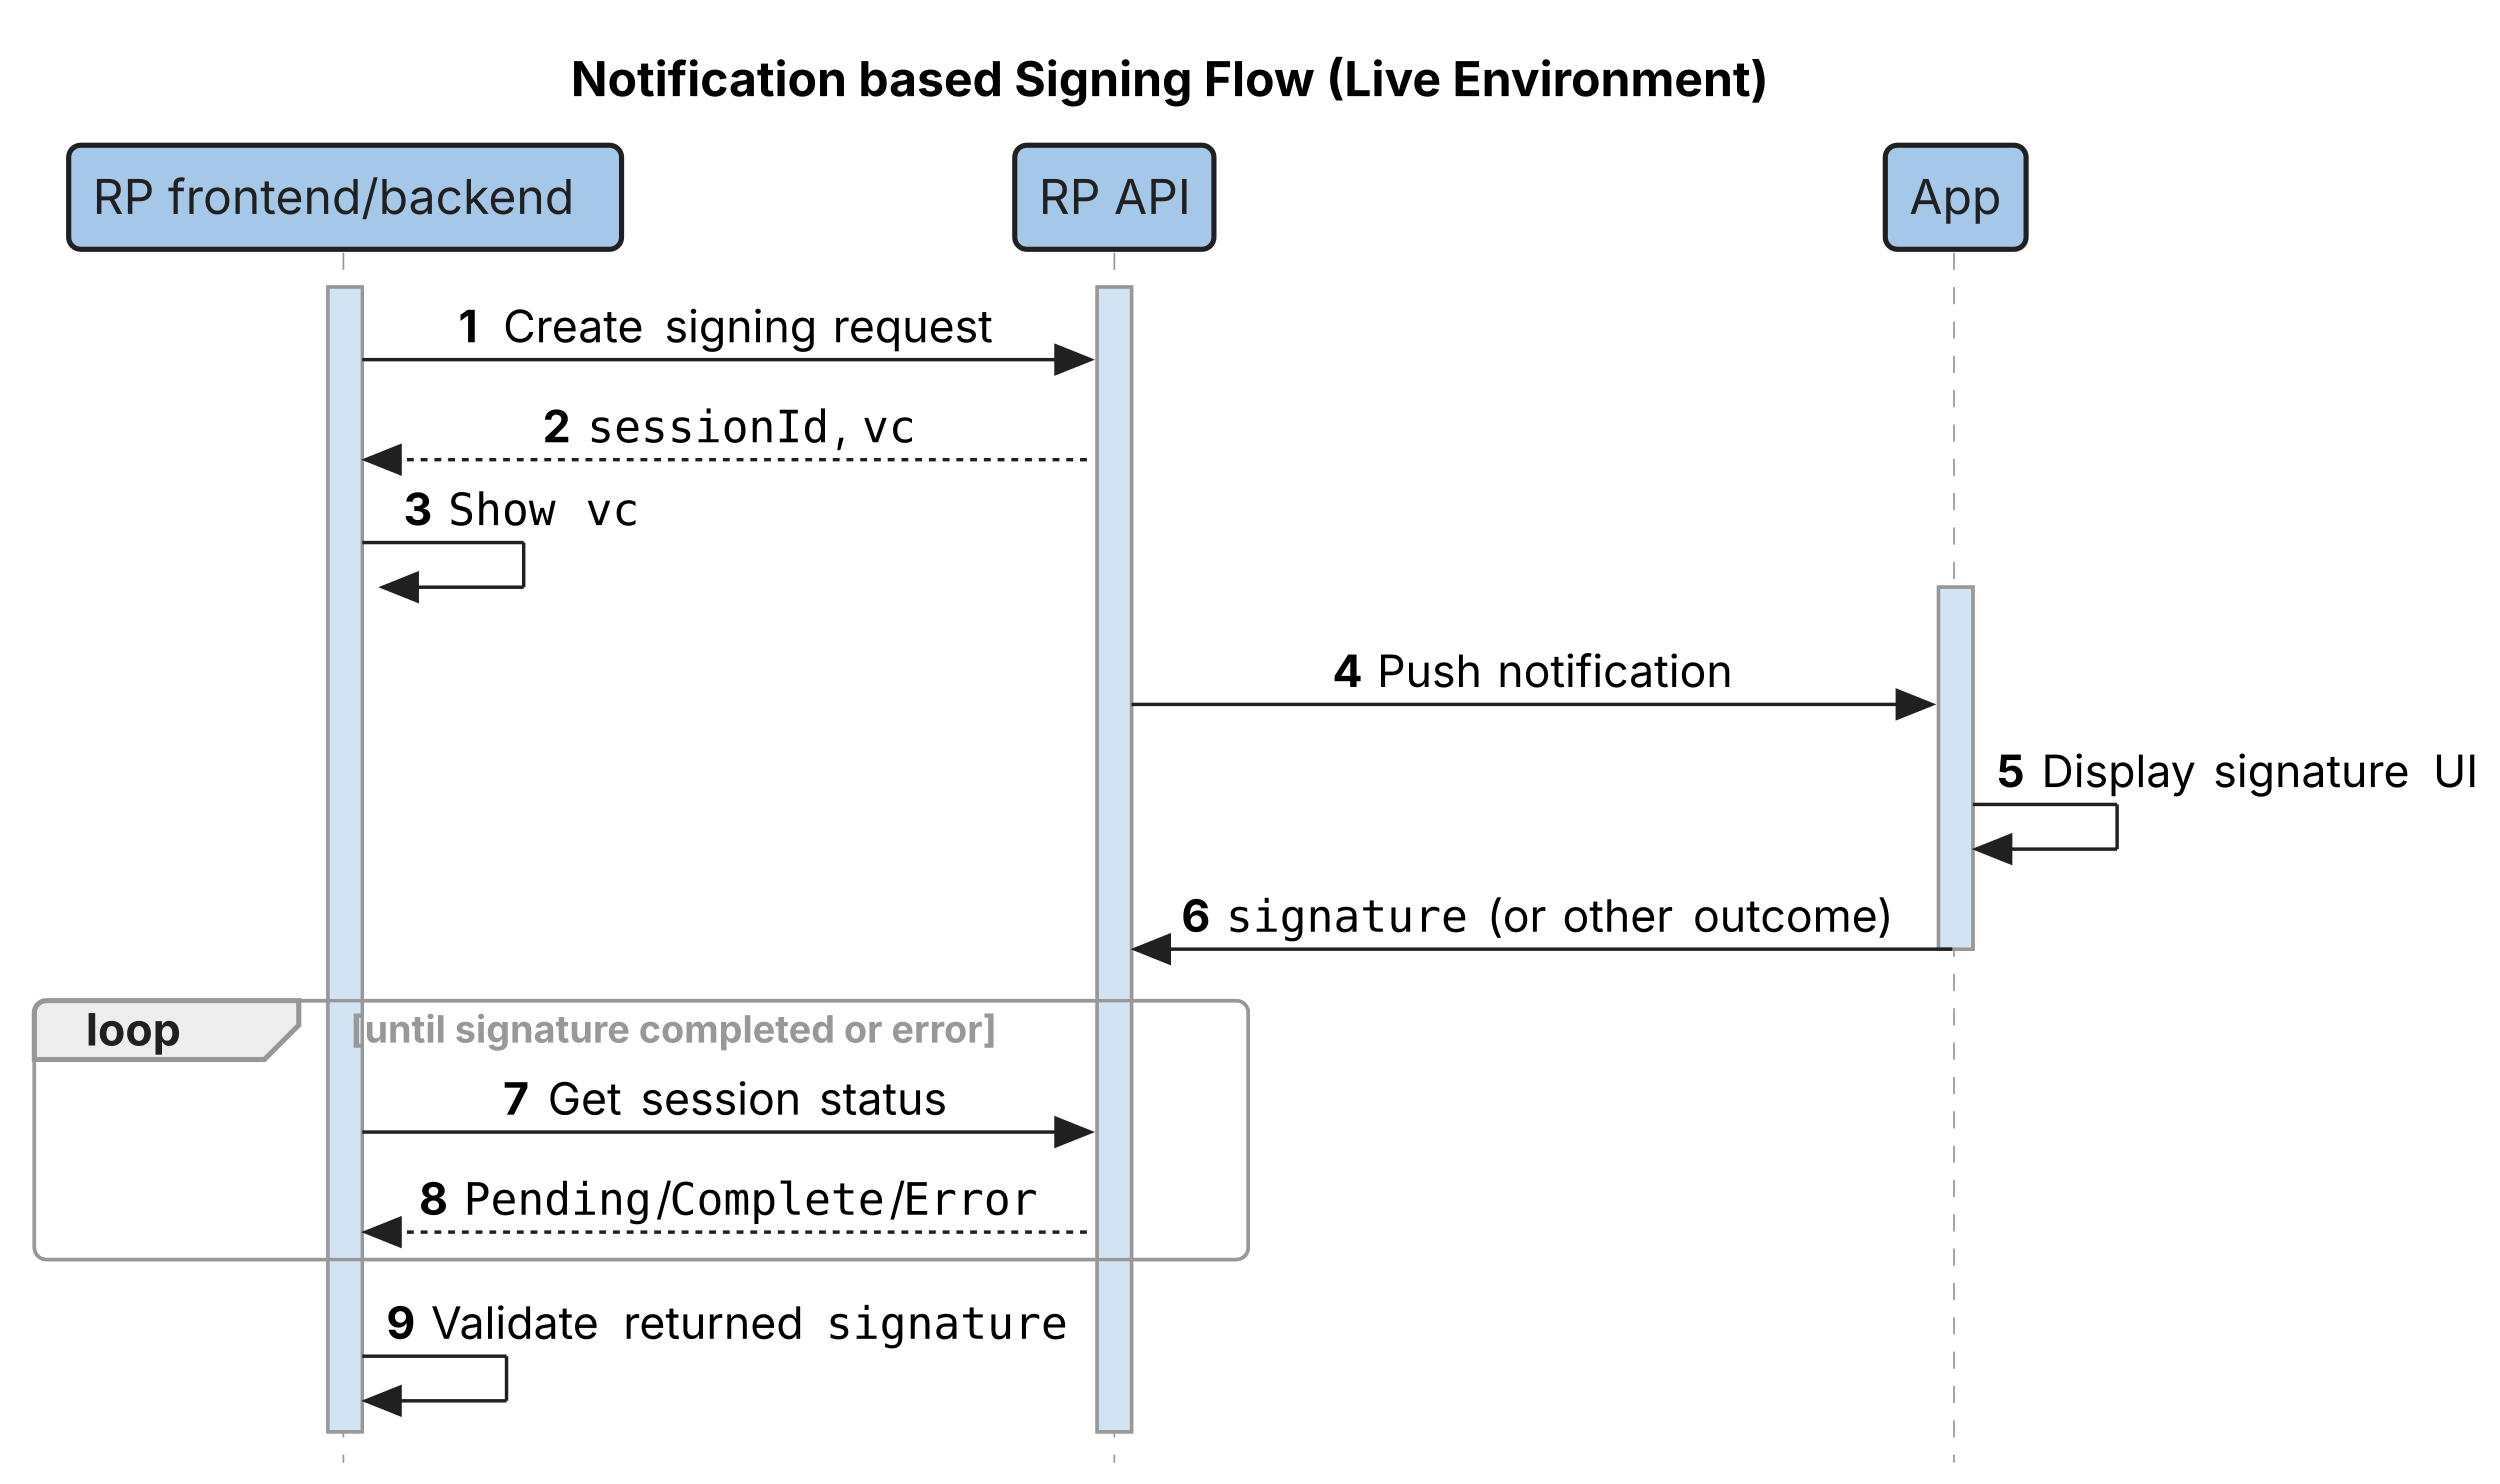
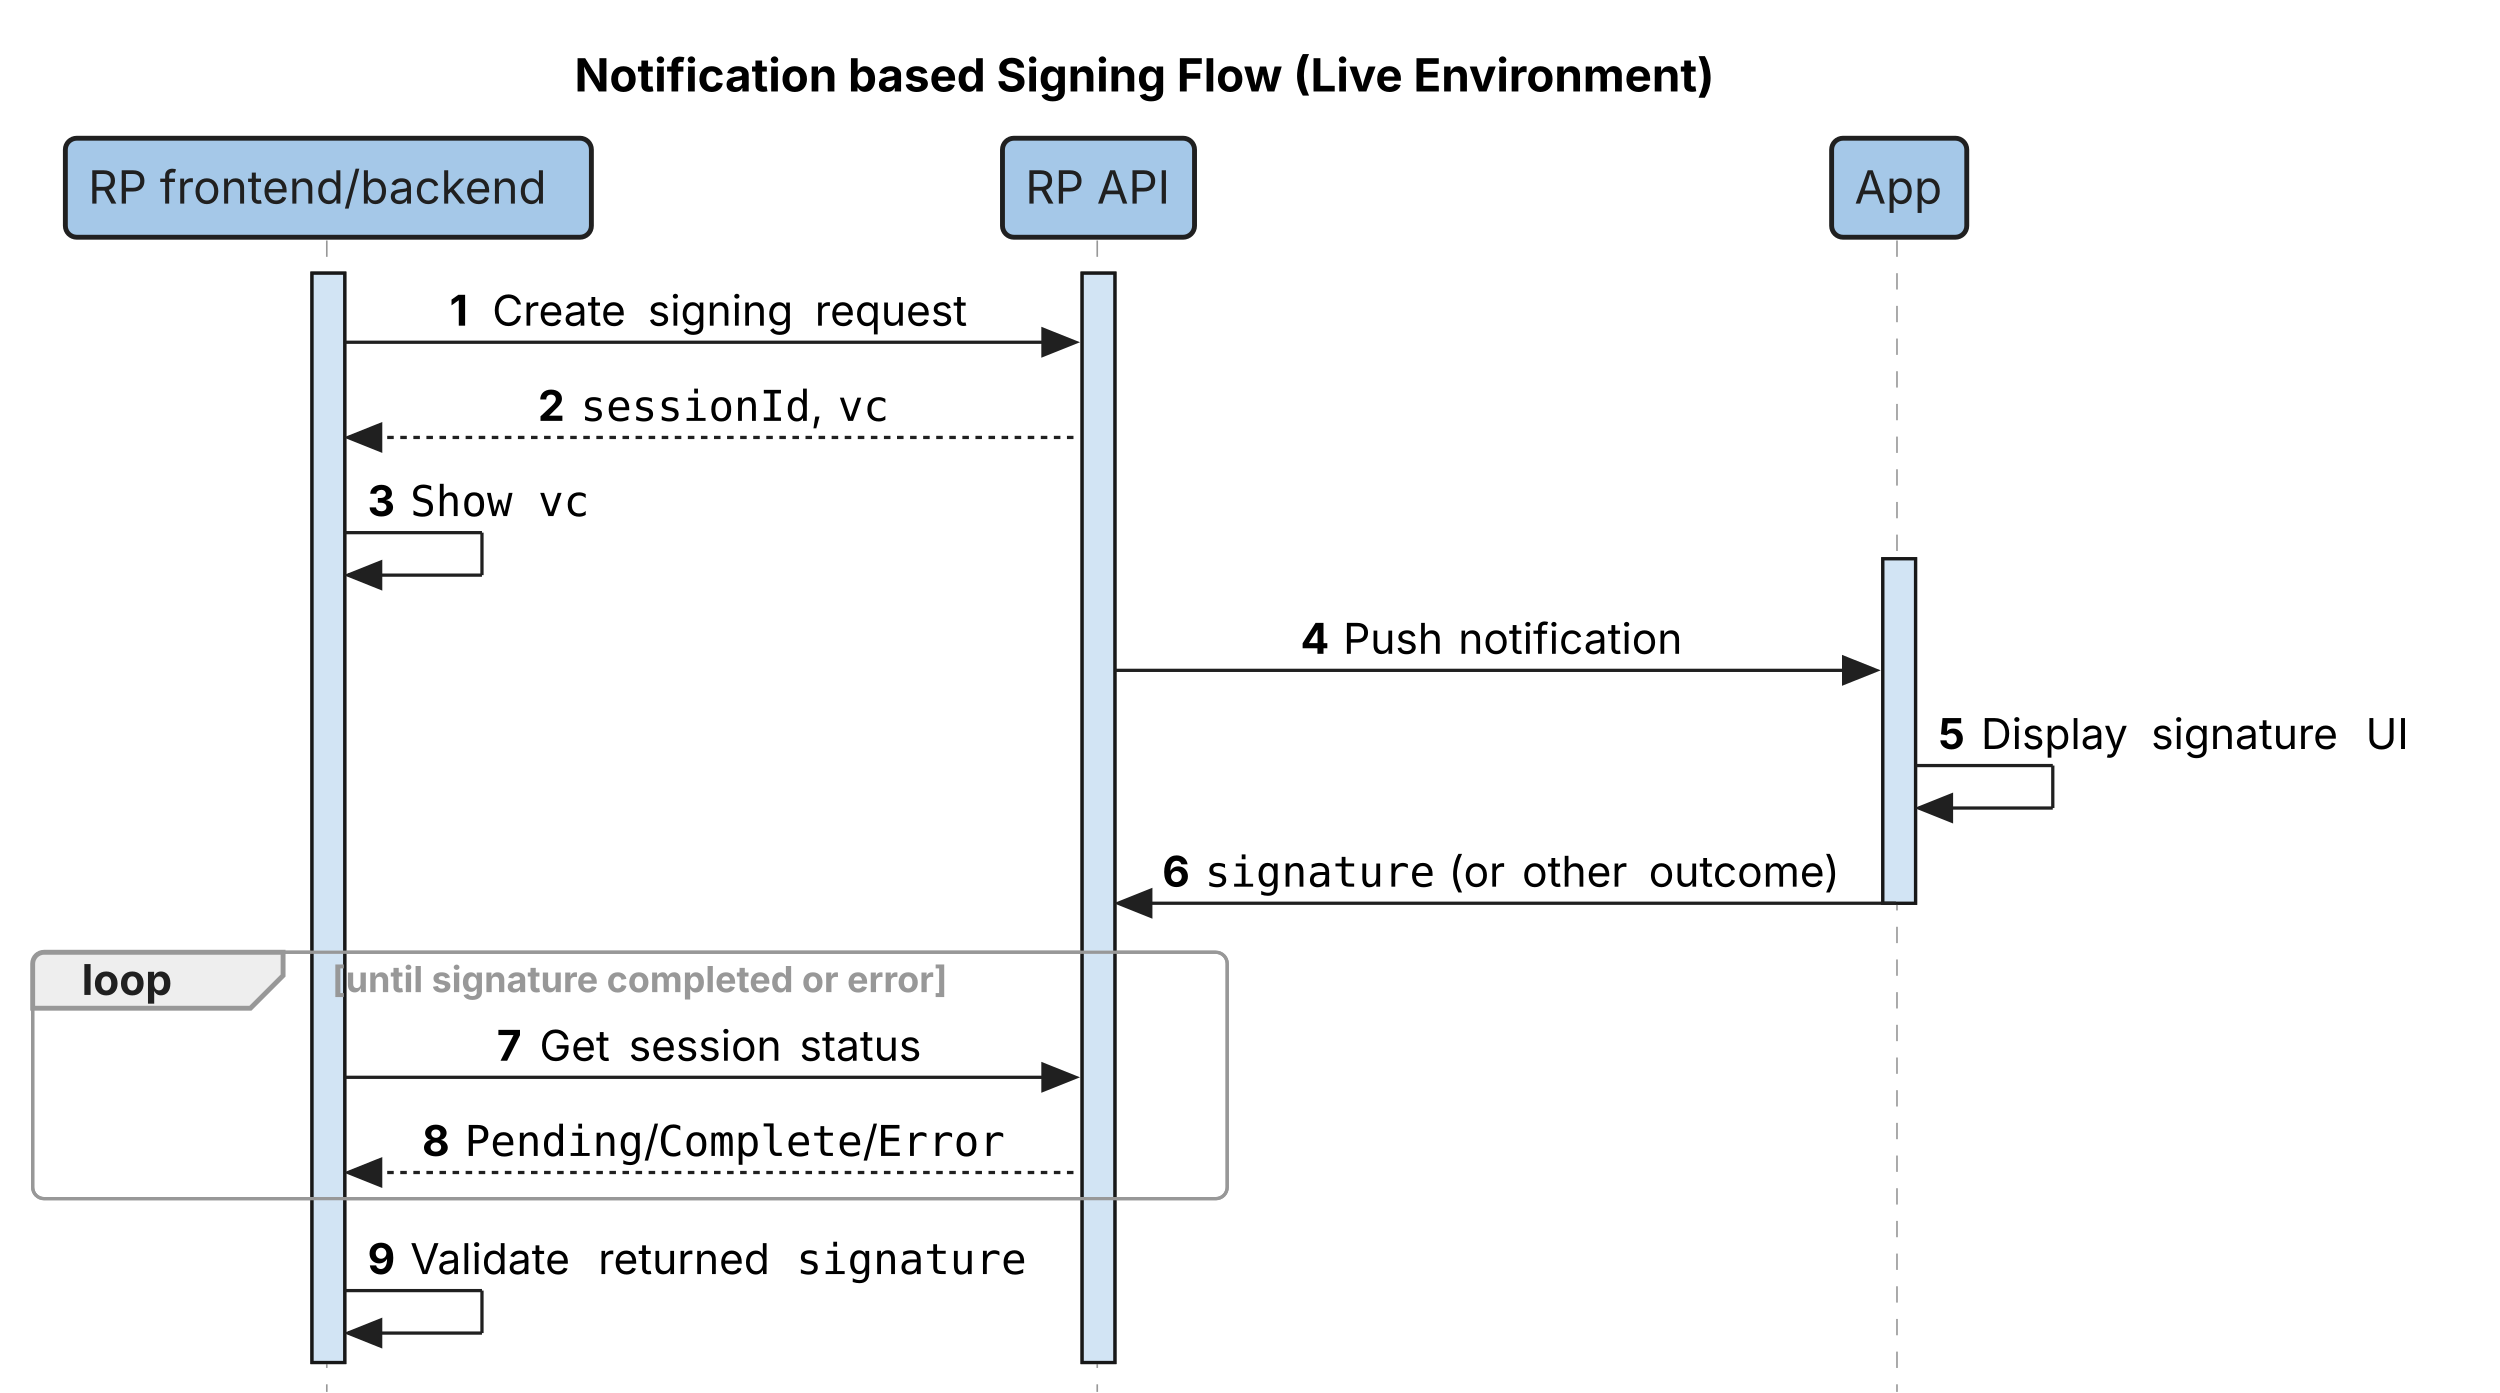
- <svg xmlns="http://www.w3.org/2000/svg" contentStyleType="text/css" height="432px" preserveAspectRatio="none" style="width:728px;height:432px;" version="1.1" viewBox="0 0 728 432" width="728px" zoomAndPan="magnify">
+ <svg xmlns="http://www.w3.org/2000/svg" contentStyleType="text/css" data-diagram-type="SEQUENCE" height="426px" preserveAspectRatio="none" style="width:765px;height:426px;" version="1.1" viewBox="0 0 765 426" width="765px" zoomAndPan="magnify">
  <defs />
  <g>
-     <text fill="#000000" font-family="Inter" font-size="14" font-weight="bold" lengthAdjust="spacing" textLength="400" x="166.25" y="27.995">Notification based Signing Flow (Live Environment)</text>
-     <rect fill="#D2E4F4" height="333.328" style="stroke:#989898;stroke-width:1.0;" width="10" x="95.5" y="83.594" />
-     <rect fill="#D2E4F4" height="333.328" style="stroke:#989898;stroke-width:1.0;" width="10" x="319.5" y="83.594" />
-     <rect fill="#D2E4F4" height="105.398" style="stroke:#989898;stroke-width:1.0;" width="10" x="564.5" y="170.992" />
-     <rect fill="none" height="75.398" rx="3.5" ry="3.5" style="stroke:#989898;stroke-width:1.0;" width="353.5" x="10" y="291.391" />
-     <line style="stroke:#989898;stroke-width:0.5;stroke-dasharray:5.0,5.0;" x1="100" x2="100" y1="73.594" y2="425.922" />
-     <line style="stroke:#989898;stroke-width:0.5;stroke-dasharray:5.0,5.0;" x1="324.5" x2="324.5" y1="73.594" y2="425.922" />
-     <line style="stroke:#989898;stroke-width:0.5;stroke-dasharray:5.0,5.0;" x1="569" x2="569" y1="73.594" y2="425.922" />
-     <rect fill="#A5C8E8" height="30.297" rx="3.5" ry="3.5" style="stroke:#202020;stroke-width:1.5;" width="161" x="20" y="42.297" />
-     <text fill="#202020" font-family="Inter" font-size="14" lengthAdjust="spacing" textLength="147" x="27" y="62.292">RP frontend/backend</text>
-     <rect fill="#A5C8E8" height="30.297" rx="3.5" ry="3.5" style="stroke:#202020;stroke-width:1.5;" width="58" x="295.5" y="42.297" />
-     <text fill="#202020" font-family="Inter" font-size="14" lengthAdjust="spacing" textLength="44" x="302.5" y="62.292">RP API</text>
-     <rect fill="#A5C8E8" height="30.297" rx="3.5" ry="3.5" style="stroke:#202020;stroke-width:1.5;" width="41" x="549" y="42.297" />
-     <text fill="#202020" font-family="Inter" font-size="14" lengthAdjust="spacing" textLength="27" x="556" y="62.292">App</text>
-     <rect fill="#D2E4F4" height="333.328" style="stroke:#989898;stroke-width:1.0;" width="10" x="95.5" y="83.594" />
-     <rect fill="#D2E4F4" height="333.328" style="stroke:#989898;stroke-width:1.0;" width="10" x="319.5" y="83.594" />
-     <rect fill="#D2E4F4" height="105.398" style="stroke:#989898;stroke-width:1.0;" width="10" x="564.5" y="170.992" />
-     <polygon fill="#202020" points="307.5,100.727,317.5,104.727,307.5,108.727" style="stroke:#202020;stroke-width:1.0;" />
-     <line style="stroke:#202020;stroke-width:1.0;" x1="105.5" x2="313.5" y1="104.727" y2="104.727" />
-     <text fill="#000000" font-family="Inter" font-size="13" font-weight="bold" lengthAdjust="spacing" textLength="9" x="133.5" y="99.661">1</text>
-     <text fill="#000000" font-family="Inter" font-size="13" lengthAdjust="spacing" textLength="43" x="146.5" y="99.661">Create</text>
-     <text fill="#000000" font-family="Inter" font-size="13" lengthAdjust="spacing" textLength="4" x="189.5" y="99.661"> </text>
-     <text fill="#000000" font-family="Inter" font-size="13" lengthAdjust="spacing" textLength="45" x="193.5" y="99.661">signing</text>
-     <text fill="#000000" font-family="Inter" font-size="13" lengthAdjust="spacing" textLength="4" x="238.5" y="99.661"> </text>
-     <text fill="#000000" font-family="Inter" font-size="13" lengthAdjust="spacing" textLength="49" x="242.5" y="99.661">request</text>
-     <polygon fill="#202020" points="116.5,129.859,106.5,133.859,116.5,137.859" style="stroke:#202020;stroke-width:1.0;" />
-     <line style="stroke:#202020;stroke-width:1.0;stroke-dasharray:2.0,2.0;" x1="110.5" x2="318.5" y1="133.859" y2="133.859" />
-     <text fill="#000000" font-family="Inter" font-size="13" font-weight="bold" lengthAdjust="spacing" textLength="9" x="158" y="128.793">2</text>
-     <text fill="#000000" font-family="monospace" font-size="13" lengthAdjust="spacing" textLength="72" x="171" y="128.793">sessionId</text>
-     <text fill="#000000" font-family="Inter" font-size="13" lengthAdjust="spacing" textLength="4" x="243" y="128.793">,</text>
-     <text fill="#000000" font-family="Inter" font-size="13" lengthAdjust="spacing" textLength="4" x="247" y="128.793"> </text>
-     <text fill="#000000" font-family="monospace" font-size="13" lengthAdjust="spacing" textLength="16" x="251" y="128.793">vc</text>
-     <line style="stroke:#202020;stroke-width:1.0;" x1="105.5" x2="152.5" y1="157.992" y2="157.992" />
-     <line style="stroke:#202020;stroke-width:1.0;" x1="152.5" x2="152.5" y1="157.992" y2="170.992" />
-     <line style="stroke:#202020;stroke-width:1.0;" x1="111.5" x2="152.5" y1="170.992" y2="170.992" />
-     <polygon fill="#202020" points="121.5,166.992,111.5,170.992,121.5,174.992" style="stroke:#202020;stroke-width:1.0;" />
-     <text fill="#000000" font-family="Inter" font-size="13" font-weight="bold" lengthAdjust="spacing" textLength="9" x="117.5" y="152.926">3</text>
-     <text fill="#000000" font-family="monospace" font-size="13" lengthAdjust="spacing" textLength="32" x="130.5" y="152.926">Show</text>
-     <text fill="#000000" font-family="monospace" font-size="13" lengthAdjust="spacing" textLength="8" x="162.5" y="152.926"> </text>
-     <text fill="#000000" font-family="monospace" font-size="13" lengthAdjust="spacing" textLength="16" x="170.5" y="152.926">vc</text>
-     <polygon fill="#202020" points="552.5,201.125,562.5,205.125,552.5,209.125" style="stroke:#202020;stroke-width:1.0;" />
-     <line style="stroke:#202020;stroke-width:1.0;" x1="329.5" x2="558.5" y1="205.125" y2="205.125" />
-     <text fill="#000000" font-family="Inter" font-size="13" font-weight="bold" lengthAdjust="spacing" textLength="9" x="388" y="200.059">4</text>
-     <text fill="#000000" font-family="Inter" font-size="13" lengthAdjust="spacing" textLength="31" x="401" y="200.059">Push</text>
-     <text fill="#000000" font-family="Inter" font-size="13" lengthAdjust="spacing" textLength="4" x="432" y="200.059"> </text>
-     <text fill="#000000" font-family="Inter" font-size="13" lengthAdjust="spacing" textLength="70" x="436" y="200.059">notification</text>
-     <line style="stroke:#202020;stroke-width:1.0;" x1="574.5" x2="616.5" y1="234.258" y2="234.258" />
-     <line style="stroke:#202020;stroke-width:1.0;" x1="616.5" x2="616.5" y1="234.258" y2="247.258" />
-     <line style="stroke:#202020;stroke-width:1.0;" x1="575.5" x2="616.5" y1="247.258" y2="247.258" />
-     <polygon fill="#202020" points="585.5,243.258,575.5,247.258,585.5,251.258" style="stroke:#202020;stroke-width:1.0;" />
-     <text fill="#000000" font-family="Inter" font-size="13" font-weight="bold" lengthAdjust="spacing" textLength="9" x="581.5" y="229.192">5</text>
-     <text fill="#000000" font-family="Inter" font-size="13" lengthAdjust="spacing" textLength="46" x="594.5" y="229.192">Display</text>
-     <text fill="#000000" font-family="Inter" font-size="13" lengthAdjust="spacing" textLength="4" x="640.5" y="229.192"> </text>
-     <text fill="#000000" font-family="Inter" font-size="13" lengthAdjust="spacing" textLength="60" x="644.5" y="229.192">signature</text>
-     <text fill="#000000" font-family="Inter" font-size="13" lengthAdjust="spacing" textLength="4" x="704.5" y="229.192"> </text>
-     <text fill="#000000" font-family="Inter" font-size="13" lengthAdjust="spacing" textLength="13" x="708.5" y="229.192">UI</text>
-     <polygon fill="#202020" points="340.5,272.391,330.5,276.391,340.5,280.391" style="stroke:#202020;stroke-width:1.0;" />
-     <line style="stroke:#202020;stroke-width:1.0;" x1="334.5" x2="568.5" y1="276.391" y2="276.391" />
-     <text fill="#000000" font-family="Inter" font-size="13" font-weight="bold" lengthAdjust="spacing" textLength="9" x="344" y="271.325">6</text>
-     <text fill="#000000" font-family="monospace" font-size="13" lengthAdjust="spacing" textLength="72" x="357" y="271.325">signature</text>
-     <text fill="#000000" font-family="Inter" font-size="13" lengthAdjust="spacing" textLength="4" x="429" y="271.325"> </text>
-     <text fill="#000000" font-family="Inter" font-size="13" lengthAdjust="spacing" textLength="18" x="433" y="271.325">(or</text>
-     <text fill="#000000" font-family="Inter" font-size="13" lengthAdjust="spacing" textLength="4" x="451" y="271.325"> </text>
-     <text fill="#000000" font-family="Inter" font-size="13" lengthAdjust="spacing" textLength="34" x="455" y="271.325">other</text>
-     <text fill="#000000" font-family="Inter" font-size="13" lengthAdjust="spacing" textLength="4" x="489" y="271.325"> </text>
-     <text fill="#000000" font-family="Inter" font-size="13" lengthAdjust="spacing" textLength="62" x="493" y="271.325">outcome)</text>
-     <path d="M13.5,291.391 L87,291.391 L87,298.523 L77,308.523 L10,308.523 L10,294.891 A3.5,3.5 0 0 1 13.5,291.391 " fill="#EEEEEE" style="stroke:#989898;stroke-width:1.5;" />
-     <rect fill="none" height="75.398" rx="3.5" ry="3.5" style="stroke:#989898;stroke-width:1.0;" width="353.5" x="10" y="291.391" />
-     <text fill="#202020" font-family="Inter" font-size="13" font-weight="bold" lengthAdjust="spacing" textLength="32" x="25" y="304.457">loop</text>
-     <text fill="#989898" font-family="Inter" font-size="11" font-weight="bold" lengthAdjust="spacing" textLength="227" x="102" y="303.601">[until signature completed or error]</text>
-     <polygon fill="#202020" points="307.5,325.656,317.5,329.656,307.5,333.656" style="stroke:#202020;stroke-width:1.0;" />
-     <line style="stroke:#202020;stroke-width:1.0;" x1="105.5" x2="313.5" y1="329.656" y2="329.656" />
-     <text fill="#000000" font-family="Inter" font-size="13" font-weight="bold" lengthAdjust="spacing" textLength="9" x="146.5" y="324.59">7</text>
-     <text fill="#000000" font-family="Inter" font-size="13" lengthAdjust="spacing" textLength="23" x="159.5" y="324.59">Get</text>
-     <text fill="#000000" font-family="Inter" font-size="13" lengthAdjust="spacing" textLength="4" x="182.5" y="324.59"> </text>
-     <text fill="#000000" font-family="Inter" font-size="13" lengthAdjust="spacing" textLength="48" x="186.5" y="324.59">session</text>
-     <text fill="#000000" font-family="Inter" font-size="13" lengthAdjust="spacing" textLength="4" x="234.5" y="324.59"> </text>
-     <text fill="#000000" font-family="Inter" font-size="13" lengthAdjust="spacing" textLength="40" x="238.5" y="324.59">status</text>
-     <polygon fill="#202020" points="116.5,354.789,106.5,358.789,116.5,362.789" style="stroke:#202020;stroke-width:1.0;" />
-     <line style="stroke:#202020;stroke-width:1.0;stroke-dasharray:2.0,2.0;" x1="110.5" x2="318.5" y1="358.789" y2="358.789" />
-     <text fill="#000000" font-family="Inter" font-size="13" font-weight="bold" lengthAdjust="spacing" textLength="9" x="122" y="353.723">8</text>
-     <text fill="#000000" font-family="monospace" font-size="13" lengthAdjust="spacing" textLength="56" x="135" y="353.723">Pending</text>
-     <text fill="#000000" font-family="Inter" font-size="13" lengthAdjust="spacing" textLength="4" x="191" y="353.723">/</text>
-     <text fill="#000000" font-family="monospace" font-size="13" lengthAdjust="spacing" textLength="64" x="195" y="353.723">Complete</text>
-     <text fill="#000000" font-family="Inter" font-size="13" lengthAdjust="spacing" textLength="4" x="259" y="353.723">/</text>
-     <text fill="#000000" font-family="monospace" font-size="13" lengthAdjust="spacing" textLength="40" x="263" y="353.723">Error</text>
-     <line style="stroke:#202020;stroke-width:1.0;" x1="105.5" x2="147.5" y1="394.922" y2="394.922" />
-     <line style="stroke:#202020;stroke-width:1.0;" x1="147.5" x2="147.5" y1="394.922" y2="407.922" />
-     <line style="stroke:#202020;stroke-width:1.0;" x1="106.5" x2="147.5" y1="407.922" y2="407.922" />
-     <polygon fill="#202020" points="116.5,403.922,106.5,407.922,116.5,411.922" style="stroke:#202020;stroke-width:1.0;" />
-     <text fill="#000000" font-family="Inter" font-size="13" font-weight="bold" lengthAdjust="spacing" textLength="9" x="112.5" y="389.856">9</text>
-     <text fill="#000000" font-family="Inter" font-size="13" lengthAdjust="spacing" textLength="52" x="125.5" y="389.856">Validate</text>
-     <text fill="#000000" font-family="Inter" font-size="13" lengthAdjust="spacing" textLength="4" x="177.5" y="389.856"> </text>
-     <text fill="#000000" font-family="Inter" font-size="13" lengthAdjust="spacing" textLength="55" x="181.5" y="389.856">returned</text>
-     <text fill="#000000" font-family="Inter" font-size="13" lengthAdjust="spacing" textLength="4" x="236.5" y="389.856"> </text>
-     <text fill="#000000" font-family="monospace" font-size="13" lengthAdjust="spacing" textLength="72" x="240.5" y="389.856">signature</text>
+     <g class="title" data-source-line="186">
+       <text fill="#000000" font-family="Inter" font-size="14" font-weight="700" lengthAdjust="spacing" textLength="406.622" x="175.815" y="27.995">Notification based Signing Flow (Live Environment)</text>
+     </g>
+     <g>
+       <rect fill="#D2E4F4" height="333.328" style="stroke:#181818;stroke-width:1;" width="10" x="95.483" y="83.594" />
+     </g>
+     <g>
+       <rect fill="#D2E4F4" height="333.328" style="stroke:#181818;stroke-width:1;" width="10" x="331.143" y="83.594" />
+     </g>
+     <g>
+       <rect fill="#D2E4F4" height="105.398" style="stroke:#181818;stroke-width:1;" width="10" x="576.152" y="170.992" />
+     </g>
+     <rect fill="none" height="75.398" rx="3.5" ry="3.5" style="stroke:#989898;stroke-width:1;" width="365.527" x="10" y="291.391" />
+     <g class="participant-lifeline" data-entity-uid="part1" data-qualified-name="RP" data-source-line="188" id="part1-lifeline">
+       <g>
+         <rect fill="#000000" fill-opacity="0" height="352.328" width="8" x="96.483" y="73.594" />
+         <line style="stroke:#989898;stroke-width:0.5;stroke-dasharray:5,5;" x1="100" x2="100" y1="73.594" y2="425.922" />
+       </g>
+     </g>
+     <g class="participant-lifeline" data-entity-uid="part2" data-qualified-name="rpapi" data-source-line="189" id="part2-lifeline">
+       <g>
+         <rect fill="#000000" fill-opacity="0" height="352.328" width="8" x="332.143" y="73.594" />
+         <line style="stroke:#989898;stroke-width:0.5;stroke-dasharray:5,5;" x1="335.758" x2="335.758" y1="73.594" y2="425.922" />
+       </g>
+     </g>
+     <g class="participant-lifeline" data-entity-uid="part3" data-qualified-name="app" data-source-line="190" id="part3-lifeline">
+       <g>
+         <rect fill="#000000" fill-opacity="0" height="352.328" width="8" x="577.152" y="73.594" />
+         <line style="stroke:#989898;stroke-width:0.5;stroke-dasharray:5,5;" x1="580.477" x2="580.477" y1="73.594" y2="425.922" />
+       </g>
+     </g>
+     <g class="participant participant-head" data-entity-uid="part1" data-qualified-name="RP" data-source-line="188" id="part1-head">
+       <rect fill="#A5C8E8" height="30.297" rx="3.5" ry="3.5" style="stroke:#202020;stroke-width:1.5;" width="160.966" x="20" y="42.297" />
+       <text fill="#202020" font-family="Inter" font-size="14" lengthAdjust="spacing" textLength="146.966" x="27" y="62.292">RP frontend/backend</text>
+     </g>
+     <g class="participant participant-head" data-entity-uid="part2" data-qualified-name="rpapi" data-source-line="189" id="part2-head">
+       <rect fill="#A5C8E8" height="30.297" rx="3.5" ry="3.5" style="stroke:#202020;stroke-width:1.5;" width="58.769" x="306.758" y="42.297" />
+       <text fill="#202020" font-family="Inter" font-size="14" lengthAdjust="spacing" textLength="44.769" x="313.758" y="62.292">RP API</text>
+     </g>
+     <g class="participant participant-head" data-entity-uid="part3" data-qualified-name="app" data-source-line="190" id="part3-head">
+       <rect fill="#A5C8E8" height="30.297" rx="3.5" ry="3.5" style="stroke:#202020;stroke-width:1.5;" width="41.351" x="560.477" y="42.297" />
+       <text fill="#202020" font-family="Inter" font-size="14" lengthAdjust="spacing" textLength="27.351" x="567.477" y="62.292">App</text>
+     </g>
+     <g>
+       <rect fill="#D2E4F4" height="333.328" style="stroke:#181818;stroke-width:1;" width="10" x="95.483" y="83.594" />
+     </g>
+     <g>
+       <rect fill="#D2E4F4" height="333.328" style="stroke:#181818;stroke-width:1;" width="10" x="331.143" y="83.594" />
+     </g>
+     <g>
+       <rect fill="#D2E4F4" height="105.398" style="stroke:#181818;stroke-width:1;" width="10" x="576.152" y="170.992" />
+     </g>
+     <g class="message" data-entity-1="part1" data-entity-2="part2" data-source-line="195" id="msg1">
+       <polygon fill="#202020" points="319.143,100.727,329.143,104.727,319.143,108.727" style="stroke:#202020;stroke-width:1;stroke-linejoin:miter;stroke-miterlimit:10;" />
+       <line style="stroke:#202020;stroke-width:1;" x1="105.483" x2="325.143" y1="104.727" y2="104.727" />
+       <text fill="#000000" font-family="Inter" font-size="13" font-weight="700" lengthAdjust="spacing" textLength="9.045" x="137.576" y="99.661">1</text>
+       <text fill="#000000" font-family="Inter" font-size="13" lengthAdjust="spacing" textLength="43.481" x="150.622" y="99.661">Create</text>
+       <text fill="#000000" font-family="Inter" font-size="13" lengthAdjust="spacing" textLength="4.132" x="194.103" y="99.661"> </text>
+       <text fill="#000000" font-family="Inter" font-size="13" lengthAdjust="spacing" textLength="46.979" x="198.236" y="99.661">signing</text>
+       <text fill="#000000" font-family="Inter" font-size="13" lengthAdjust="spacing" textLength="4.132" x="245.215" y="99.661"> </text>
+       <text fill="#000000" font-family="Inter" font-size="13" lengthAdjust="spacing" textLength="49.702" x="249.347" y="99.661">request</text>
+     </g>
+     <g class="message" data-entity-1="part2" data-entity-2="part1" data-source-line="196" id="msg2">
+       <polygon fill="#202020" points="116.483,129.859,106.483,133.859,116.483,137.859" style="stroke:#202020;stroke-width:1;stroke-linejoin:miter;stroke-miterlimit:10;" />
+       <line style="stroke:#202020;stroke-width:1;stroke-dasharray:2,2;" x1="110.483" x2="330.143" y1="133.859" y2="133.859" />
+       <text fill="#000000" font-family="Inter" font-size="13" font-weight="700" lengthAdjust="spacing" textLength="9.045" x="164.611" y="128.793">2</text>
+       <text fill="#000000" font-family="monospace" font-size="13" lengthAdjust="spacing" textLength="70.44" x="177.656" y="128.793">sessionId</text>
+       <text fill="#000000" font-family="Inter" font-size="13" lengthAdjust="spacing" textLength="4.132" x="248.096" y="128.793">,</text>
+       <text fill="#000000" font-family="Inter" font-size="13" lengthAdjust="spacing" textLength="4.132" x="252.229" y="128.793"> </text>
+       <text fill="#000000" font-family="monospace" font-size="13" lengthAdjust="spacing" textLength="15.653" x="256.361" y="128.793">vc</text>
+     </g>
+     <g class="message" data-entity-1="part1" data-entity-2="part1" data-source-line="198" id="msg3">
+       <line style="stroke:#202020;stroke-width:1;" x1="105.483" x2="147.483" y1="162.992" y2="162.992" />
+       <line style="stroke:#202020;stroke-width:1;" x1="147.483" x2="147.483" y1="162.992" y2="175.992" />
+       <line style="stroke:#202020;stroke-width:1;" x1="106.483" x2="147.483" y1="175.992" y2="175.992" />
+       <polygon fill="#202020" points="116.483,171.992,106.483,175.992,116.483,179.992" style="stroke:#202020;stroke-width:1;stroke-linejoin:miter;stroke-miterlimit:10;" />
+       <text fill="#000000" font-family="Inter" font-size="13" font-weight="700" lengthAdjust="spacing" textLength="9.045" x="112.483" y="157.926">3</text>
+       <text fill="#000000" font-family="monospace" font-size="13" lengthAdjust="spacing" textLength="31.307" x="125.528" y="157.926">Show</text>
+       <text fill="#000000" font-family="monospace" font-size="13" lengthAdjust="spacing" textLength="7.827" x="156.835" y="157.926"> </text>
+       <text fill="#000000" font-family="monospace" font-size="13" lengthAdjust="spacing" textLength="15.653" x="164.662" y="157.926">vc</text>
+     </g>
+     <g class="message" data-entity-1="part2" data-entity-2="part3" data-source-line="201" id="msg4">
+       <polygon fill="#202020" points="564.152,201.125,574.152,205.125,564.152,209.125" style="stroke:#202020;stroke-width:1;stroke-linejoin:miter;stroke-miterlimit:10;" />
+       <line style="stroke:#202020;stroke-width:1;" x1="341.143" x2="570.152" y1="205.125" y2="205.125" />
+       <text fill="#000000" font-family="Inter" font-size="13" font-weight="700" lengthAdjust="spacing" textLength="9.045" x="397.96" y="200.059">4</text>
+       <text fill="#000000" font-family="Inter" font-size="13" lengthAdjust="spacing" textLength="31.091" x="411.006" y="200.059">Push</text>
+       <text fill="#000000" font-family="Inter" font-size="13" lengthAdjust="spacing" textLength="4.132" x="442.096" y="200.059"> </text>
+       <text fill="#000000" font-family="Inter" font-size="13" lengthAdjust="spacing" textLength="73.106" x="446.229" y="200.059">notification</text>
+     </g>
+     <g class="message" data-entity-1="part3" data-entity-2="part3" data-source-line="202" id="msg5">
+       <line style="stroke:#202020;stroke-width:1;" x1="586.152" x2="628.152" y1="234.258" y2="234.258" />
+       <line style="stroke:#202020;stroke-width:1;" x1="628.152" x2="628.152" y1="234.258" y2="247.258" />
+       <line style="stroke:#202020;stroke-width:1;" x1="587.152" x2="628.152" y1="247.258" y2="247.258" />
+       <polygon fill="#202020" points="597.152,243.258,587.152,247.258,597.152,251.258" style="stroke:#202020;stroke-width:1;stroke-linejoin:miter;stroke-miterlimit:10;" />
+       <text fill="#000000" font-family="Inter" font-size="13" font-weight="700" lengthAdjust="spacing" textLength="9.045" x="593.152" y="229.192">5</text>
+       <text fill="#000000" font-family="Inter" font-size="13" lengthAdjust="spacing" textLength="47.919" x="606.198" y="229.192">Display</text>
+       <text fill="#000000" font-family="Inter" font-size="13" lengthAdjust="spacing" textLength="4.132" x="654.116" y="229.192"> </text>
+       <text fill="#000000" font-family="Inter" font-size="13" lengthAdjust="spacing" textLength="61.522" x="658.249" y="229.192">signature</text>
+       <text fill="#000000" font-family="Inter" font-size="13" lengthAdjust="spacing" textLength="4.132" x="719.77" y="229.192"> </text>
+       <text fill="#000000" font-family="Inter" font-size="13" lengthAdjust="spacing" textLength="13.349" x="723.902" y="229.192">UI</text>
+     </g>
+     <g class="message" data-entity-1="part3" data-entity-2="part2" data-source-line="204" id="msg6">
+       <polygon fill="#202020" points="352.143,272.391,342.143,276.391,352.143,280.391" style="stroke:#202020;stroke-width:1;stroke-linejoin:miter;stroke-miterlimit:10;" />
+       <line style="stroke:#202020;stroke-width:1;" x1="346.143" x2="580.152" y1="276.391" y2="276.391" />
+       <text fill="#000000" font-family="Inter" font-size="13" font-weight="700" lengthAdjust="spacing" textLength="9.045" x="355.643" y="271.325">6</text>
+       <text fill="#000000" font-family="monospace" font-size="13" lengthAdjust="spacing" textLength="70.44" x="368.688" y="271.325">signature</text>
+       <text fill="#000000" font-family="Inter" font-size="13" lengthAdjust="spacing" textLength="4.132" x="439.128" y="271.325"> </text>
+       <text fill="#000000" font-family="Inter" font-size="13" lengthAdjust="spacing" textLength="18.37" x="443.26" y="271.325">(or</text>
+       <text fill="#000000" font-family="Inter" font-size="13" lengthAdjust="spacing" textLength="4.132" x="461.63" y="271.325"> </text>
+       <text fill="#000000" font-family="Inter" font-size="13" lengthAdjust="spacing" textLength="34.633" x="465.763" y="271.325">other</text>
+       <text fill="#000000" font-family="Inter" font-size="13" lengthAdjust="spacing" textLength="4.132" x="500.396" y="271.325"> </text>
+       <text fill="#000000" font-family="Inter" font-size="13" lengthAdjust="spacing" textLength="62.124" x="504.528" y="271.325">outcome)</text>
+     </g>
+     <path d="M13.5,291.391 L86.624,291.391 L86.624,298.523 L76.624,308.523 L10,308.523 L10,294.891 A3.5,3.5 0 0 1 13.5,291.391" fill="#EEEEEE" style="stroke:#989898;stroke-width:1.5;" />
+     <rect fill="none" height="75.398" rx="3.5" ry="3.5" style="stroke:#989898;stroke-width:1;" width="365.527" x="10" y="291.391" />
+     <text fill="#202020" font-family="Inter" font-size="13" font-weight="700" lengthAdjust="spacing" textLength="31.624" x="25" y="304.457">loop</text>
+     <text fill="#989898" font-family="Inter" font-size="11" font-weight="700" lengthAdjust="spacing" textLength="222.766" x="101.624" y="303.601">[until signature completed or error]</text>
+     <g class="message" data-entity-1="part1" data-entity-2="part2" data-source-line="208" id="msg7">
+       <polygon fill="#202020" points="319.143,325.656,329.143,329.656,319.143,333.656" style="stroke:#202020;stroke-width:1;stroke-linejoin:miter;stroke-miterlimit:10;" />
+       <line style="stroke:#202020;stroke-width:1;" x1="105.483" x2="325.143" y1="329.656" y2="329.656" />
+       <text fill="#000000" font-family="Inter" font-size="13" font-weight="700" lengthAdjust="spacing" textLength="9.045" x="152.04" y="324.59">7</text>
+       <text fill="#000000" font-family="Inter" font-size="13" lengthAdjust="spacing" textLength="23.169" x="165.085" y="324.59">Get</text>
+       <text fill="#000000" font-family="Inter" font-size="13" lengthAdjust="spacing" textLength="4.132" x="188.254" y="324.59"> </text>
+       <text fill="#000000" font-family="Inter" font-size="13" lengthAdjust="spacing" textLength="48.122" x="192.386" y="324.59">session</text>
+       <text fill="#000000" font-family="Inter" font-size="13" lengthAdjust="spacing" textLength="4.132" x="240.508" y="324.59"> </text>
+       <text fill="#000000" font-family="Inter" font-size="13" lengthAdjust="spacing" textLength="39.946" x="244.64" y="324.59">status</text>
+     </g>
+     <g class="message" data-entity-1="part2" data-entity-2="part1" data-source-line="209" id="msg8">
+       <polygon fill="#202020" points="116.483,354.789,106.483,358.789,116.483,362.789" style="stroke:#202020;stroke-width:1;stroke-linejoin:miter;stroke-miterlimit:10;" />
+       <line style="stroke:#202020;stroke-width:1;stroke-dasharray:2,2;" x1="110.483" x2="330.143" y1="358.789" y2="358.789" />
+       <text fill="#000000" font-family="Inter" font-size="13" font-weight="700" lengthAdjust="spacing" textLength="9.045" x="129.144" y="353.723">8</text>
+       <text fill="#000000" font-family="monospace" font-size="13" lengthAdjust="spacing" textLength="54.787" x="142.189" y="353.723">Pending</text>
+       <text fill="#000000" font-family="Inter" font-size="13" lengthAdjust="spacing" textLength="4.38" x="196.976" y="353.723">/</text>
+       <text fill="#000000" font-family="monospace" font-size="13" lengthAdjust="spacing" textLength="62.613" x="201.356" y="353.723">Complete</text>
+       <text fill="#000000" font-family="Inter" font-size="13" lengthAdjust="spacing" textLength="4.38" x="263.969" y="353.723">/</text>
+       <text fill="#000000" font-family="monospace" font-size="13" lengthAdjust="spacing" textLength="39.133" x="268.349" y="353.723">Error</text>
+     </g>
+     <g class="message" data-entity-1="part1" data-entity-2="part1" data-source-line="213" id="msg9">
+       <line style="stroke:#202020;stroke-width:1;" x1="105.483" x2="147.483" y1="394.922" y2="394.922" />
+       <line style="stroke:#202020;stroke-width:1;" x1="147.483" x2="147.483" y1="394.922" y2="407.922" />
+       <line style="stroke:#202020;stroke-width:1;" x1="106.483" x2="147.483" y1="407.922" y2="407.922" />
+       <polygon fill="#202020" points="116.483,403.922,106.483,407.922,116.483,411.922" style="stroke:#202020;stroke-width:1;stroke-linejoin:miter;stroke-miterlimit:10;" />
+       <text fill="#000000" font-family="Inter" font-size="13" font-weight="700" lengthAdjust="spacing" textLength="9.045" x="112.483" y="389.856">9</text>
+       <text fill="#000000" font-family="Inter" font-size="13" lengthAdjust="spacing" textLength="53.397" x="125.528" y="389.856">Validate</text>
+       <text fill="#000000" font-family="Inter" font-size="13" lengthAdjust="spacing" textLength="4.132" x="178.925" y="389.856"> </text>
+       <text fill="#000000" font-family="Inter" font-size="13" lengthAdjust="spacing" textLength="56.513" x="183.057" y="389.856">returned</text>
+       <text fill="#000000" font-family="Inter" font-size="13" lengthAdjust="spacing" textLength="4.132" x="239.57" y="389.856"> </text>
+       <text fill="#000000" font-family="monospace" font-size="13" lengthAdjust="spacing" textLength="70.44" x="243.703" y="389.856">signature</text>
+     </g>
  </g>
</svg>
